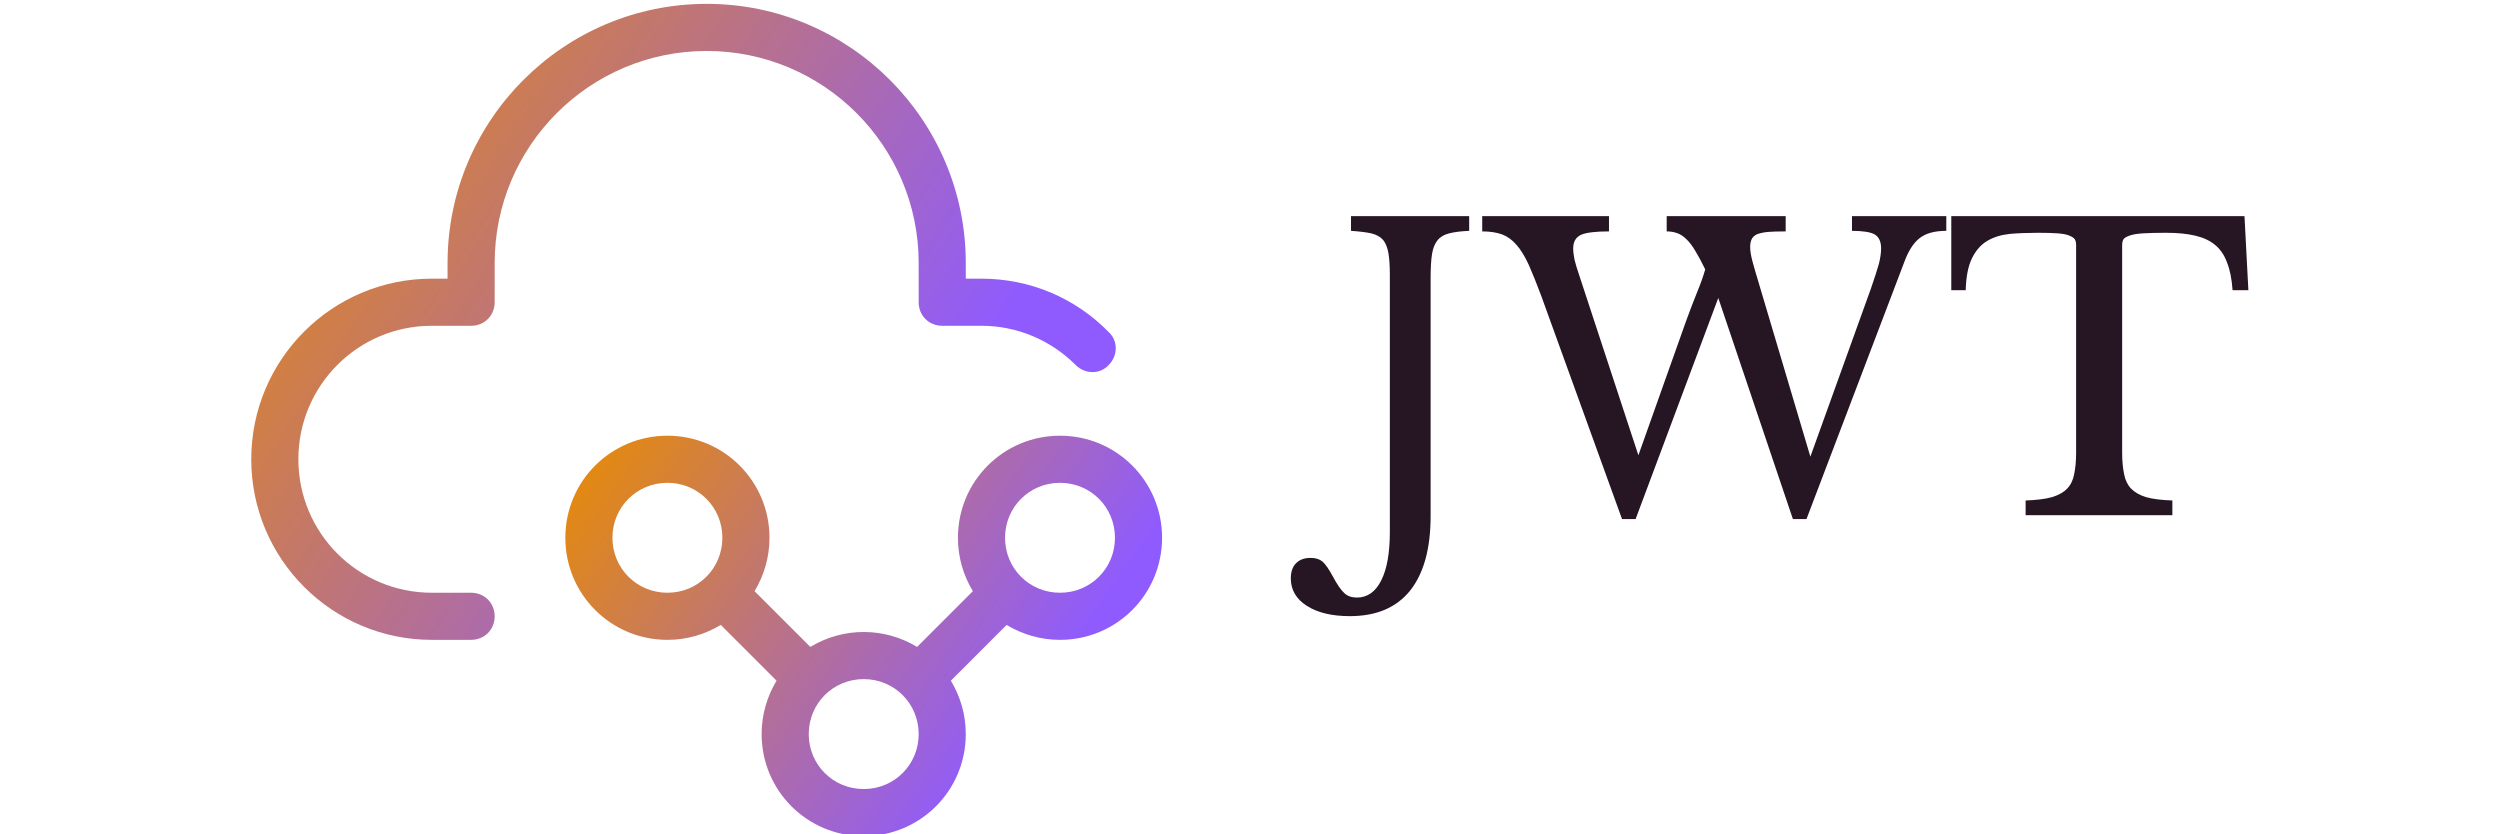
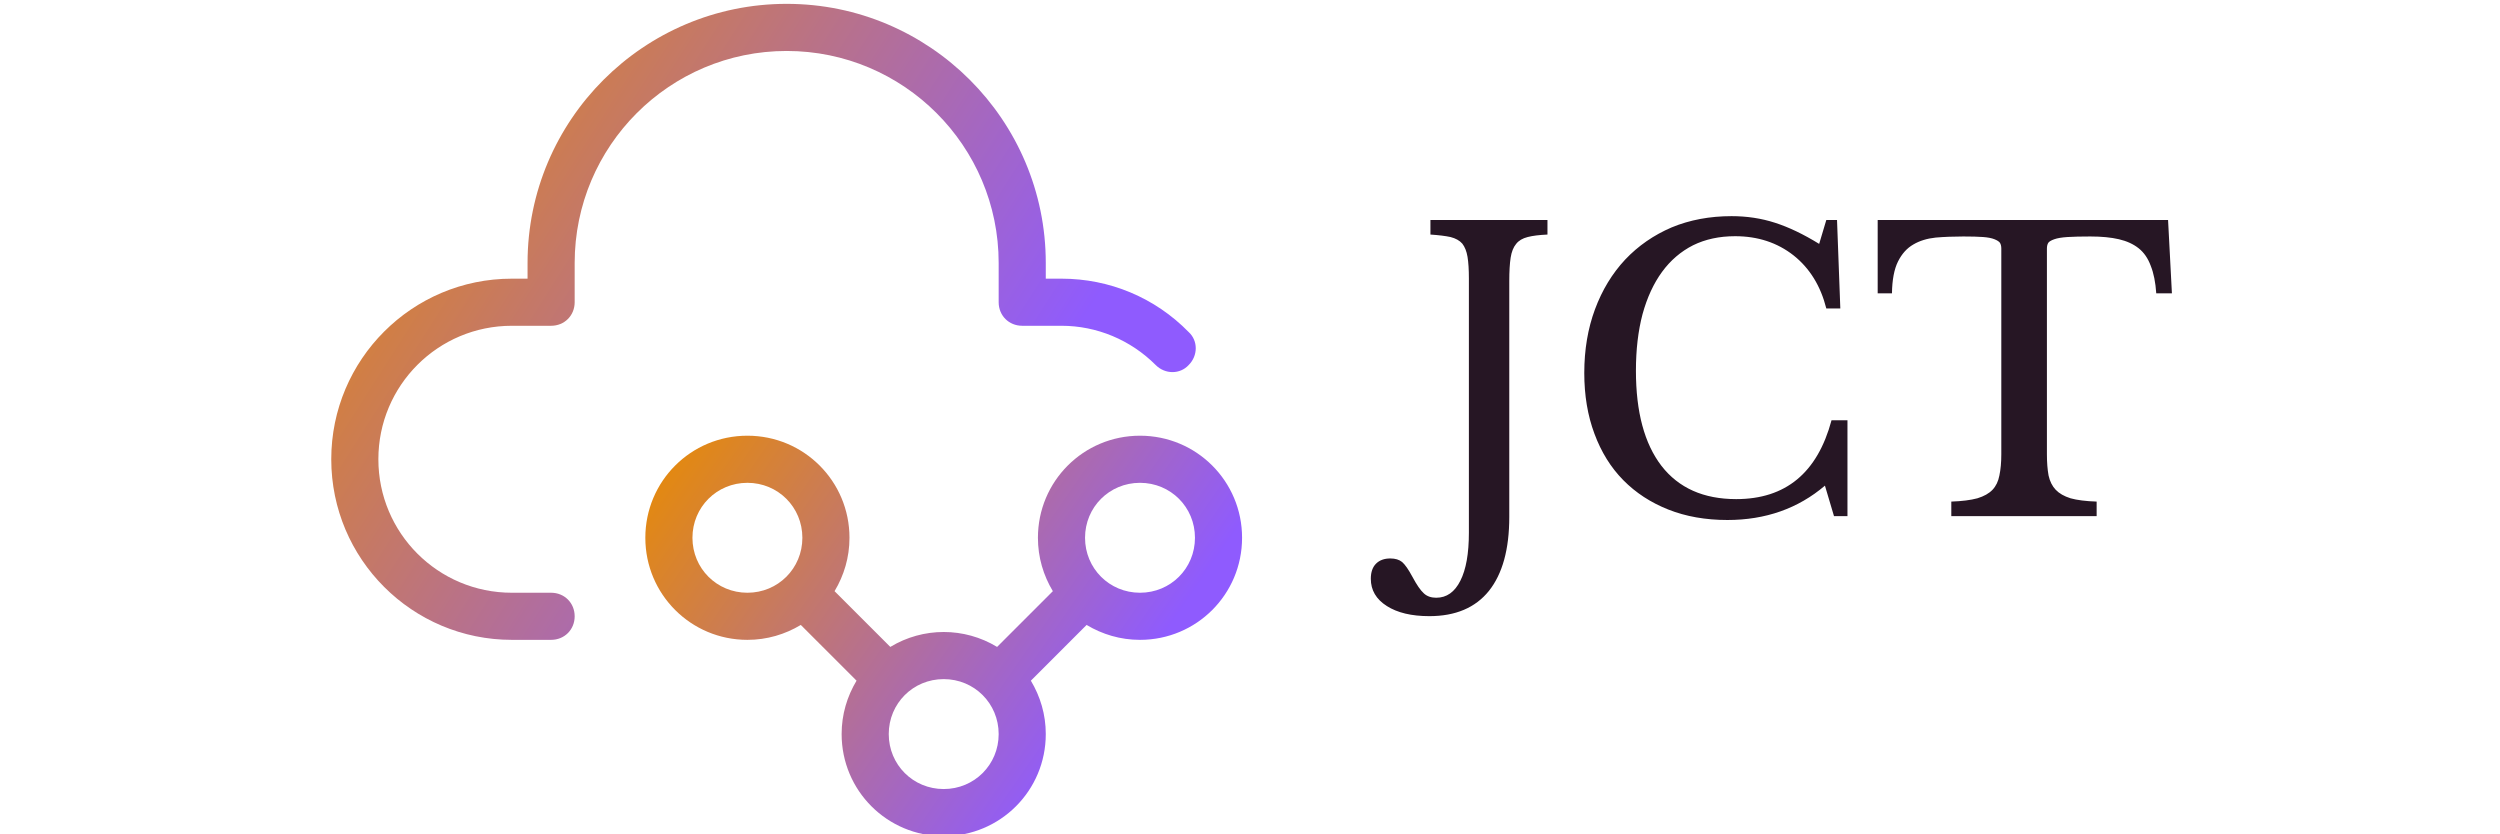
- <svg xmlns="http://www.w3.org/2000/svg" data-v-423bf9ae="" viewBox="0 0 301 125" width="150" height="50" class="iconLeft">
-   <g data-v-423bf9ae="" id="0e640294-fc63-442c-b6b7-96ffb678dcdd" fill="#261624" transform="matrix(4.160888,0,0,4.160888,163.03,20.77174)">
-     <path d="M2.03 14.18L2.03 4.93L2.03 4.93Q2.03 4.44 1.98 4.14L1.98 4.14L1.98 4.14Q1.93 3.84 1.79 3.66L1.79 3.66L1.79 3.66Q1.64 3.49 1.36 3.42L1.36 3.42L1.36 3.42Q1.08 3.36 0.63 3.33L0.63 3.33L0.63 2.80L4.89 2.80L4.89 3.33L4.89 3.33Q4.44 3.35 4.17 3.42L4.17 3.42L4.17 3.42Q3.89 3.49 3.75 3.67L3.75 3.67L3.75 3.67Q3.60 3.85 3.55 4.17L3.55 4.17L3.55 4.17Q3.50 4.49 3.50 5.03L3.50 5.03L3.50 13.61L3.50 13.61Q3.50 15.37 2.76 16.30L2.76 16.30L2.76 16.30Q2.02 17.22 0.59 17.22L0.59 17.22L0.59 17.22Q-0.38 17.22-0.96 16.85L-0.96 16.85L-0.96 16.85Q-1.54 16.48-1.54 15.86L-1.54 15.86L-1.54 15.86Q-1.54 15.50-1.35 15.31L-1.35 15.31L-1.35 15.31Q-1.16 15.12-0.83 15.12L-0.83 15.12L-0.83 15.12Q-0.56 15.12-0.40 15.25L-0.40 15.25L-0.40 15.25Q-0.24 15.39-0.03 15.78L-0.03 15.78L-0.03 15.78Q0.21 16.23 0.39 16.39L0.39 16.39L0.39 16.39Q0.56 16.55 0.84 16.55L0.84 16.55L0.84 16.55Q1.41 16.55 1.72 15.93L1.72 15.93L1.72 15.93Q2.03 15.32 2.03 14.18L2.03 14.18ZM15.32 5.18L17.19 11.47L19.38 5.39L19.38 5.39Q19.57 4.84 19.66 4.52L19.66 4.52L19.66 4.52Q19.74 4.20 19.74 3.96L19.74 3.96L19.74 3.96Q19.74 3.60 19.51 3.46L19.51 3.46L19.51 3.46Q19.28 3.33 18.69 3.33L18.69 3.33L18.69 2.80L22.09 2.80L22.09 3.33L22.09 3.33Q21.45 3.33 21.12 3.60L21.12 3.60L21.12 3.60Q20.79 3.86 20.57 4.47L20.57 4.47L17.05 13.72L16.56 13.72L13.87 5.75L10.89 13.72L10.40 13.72L7.49 5.68L7.49 5.68Q7.24 5.01 7.04 4.56L7.04 4.56L7.04 4.56Q6.83 4.10 6.60 3.84L6.60 3.84L6.60 3.84Q6.37 3.57 6.08 3.46L6.08 3.46L6.08 3.46Q5.78 3.35 5.36 3.35L5.36 3.35L5.36 2.80L9.93 2.80L9.93 3.35L9.93 3.35Q9.21 3.35 8.93 3.47L8.93 3.47L8.93 3.47Q8.64 3.60 8.64 3.96L8.64 3.96L8.64 3.96Q8.64 4.14 8.69 4.38L8.69 4.38L8.69 4.38Q8.75 4.62 8.86 4.94L8.86 4.94L10.99 11.42L12.71 6.58L12.71 6.58Q12.91 6.03 13.10 5.56L13.10 5.56L13.10 5.56Q13.29 5.10 13.40 4.72L13.40 4.72L13.40 4.72Q13.20 4.31 13.04 4.05L13.04 4.05L13.04 4.05Q12.88 3.78 12.72 3.63L12.72 3.63L12.72 3.63Q12.56 3.47 12.38 3.41L12.38 3.41L12.38 3.41Q12.21 3.35 12.01 3.35L12.01 3.35L12.01 2.80L16.30 2.80L16.30 3.35L16.30 3.35Q15.89 3.35 15.64 3.37L15.64 3.37L15.64 3.37Q15.39 3.40 15.25 3.46L15.25 3.46L15.25 3.46Q15.12 3.53 15.07 3.64L15.07 3.64L15.07 3.64Q15.02 3.75 15.02 3.91L15.02 3.91L15.02 3.91Q15.02 4.12 15.10 4.42L15.10 4.42L15.10 4.42Q15.18 4.72 15.32 5.18L15.32 5.18ZM32.84 2.80L32.98 5.47L32.41 5.47L32.41 5.47Q32.37 4.87 32.21 4.47L32.21 4.47L32.21 4.47Q32.06 4.06 31.77 3.83L31.77 3.83L31.77 3.83Q31.49 3.60 31.05 3.50L31.05 3.50L31.05 3.50Q30.62 3.40 30.02 3.40L30.02 3.40L30.02 3.40Q29.50 3.40 29.18 3.42L29.18 3.42L29.18 3.42Q28.87 3.44 28.70 3.50L28.70 3.50L28.70 3.50Q28.53 3.56 28.48 3.63L28.48 3.63L28.48 3.63Q28.43 3.71 28.43 3.84L28.43 3.84L28.43 11.33L28.43 11.33Q28.43 11.77 28.50 12.10L28.50 12.10L28.50 12.10Q28.56 12.42 28.75 12.62L28.75 12.62L28.75 12.62Q28.94 12.82 29.29 12.93L29.29 12.93L29.29 12.93Q29.65 13.03 30.24 13.05L30.24 13.05L30.24 13.58L24.95 13.58L24.95 13.05L24.95 13.05Q25.54 13.03 25.90 12.93L25.90 12.93L25.90 12.93Q26.26 12.82 26.45 12.62L26.45 12.62L26.45 12.62Q26.64 12.42 26.70 12.10L26.70 12.10L26.70 12.10Q26.77 11.77 26.77 11.33L26.77 11.33L26.77 3.84L26.77 3.84Q26.77 3.71 26.72 3.63L26.72 3.63L26.72 3.63Q26.67 3.56 26.52 3.50L26.52 3.50L26.52 3.50Q26.38 3.44 26.11 3.42L26.11 3.42L26.11 3.42Q25.84 3.40 25.40 3.40L25.40 3.40L25.40 3.40Q24.85 3.40 24.38 3.44L24.38 3.44L24.38 3.44Q23.91 3.49 23.57 3.69L23.57 3.69L23.57 3.69Q23.23 3.89 23.02 4.31L23.02 4.31L23.02 4.31Q22.81 4.73 22.79 5.47L22.79 5.47L22.27 5.47L22.27 2.80L32.84 2.80Z" />
+ <svg xmlns="http://www.w3.org/2000/svg" data-v-423bf9ae="" viewBox="0 0 277 125" width="150" height="50" class="iconLeft">
+   <g data-v-423bf9ae="" id="0a7282d4-325a-450f-a365-7248753f8f9f" fill="#261624" transform="matrix(4.120879,0,0,4.120879,162.9684,21.46068)">
+     <path d="M2.03 14.18L2.03 4.93L2.03 4.93Q2.03 4.44 1.98 4.14L1.98 4.14L1.98 4.14Q1.93 3.84 1.79 3.66L1.79 3.66L1.79 3.66Q1.64 3.49 1.36 3.42L1.36 3.42L1.36 3.42Q1.08 3.36 0.63 3.33L0.63 3.33L0.63 2.80L4.89 2.80L4.89 3.33L4.89 3.33Q4.44 3.35 4.17 3.42L4.17 3.42L4.17 3.42Q3.89 3.49 3.75 3.67L3.75 3.67L3.75 3.67Q3.60 3.85 3.55 4.17L3.55 4.17L3.55 4.17Q3.50 4.49 3.50 5.03L3.50 5.03L3.50 13.61L3.50 13.61Q3.50 15.37 2.76 16.30L2.76 16.30L2.76 16.30Q2.02 17.22 0.59 17.22L0.59 17.22L0.59 17.22Q-0.38 17.22-0.96 16.85L-0.96 16.85L-0.96 16.85Q-1.54 16.48-1.54 15.86L-1.54 15.86L-1.54 15.86Q-1.54 15.50-1.35 15.31L-1.35 15.31L-1.35 15.31Q-1.16 15.12-0.83 15.12L-0.83 15.12L-0.83 15.12Q-0.56 15.12-0.40 15.25L-0.40 15.25L-0.40 15.25Q-0.24 15.39-0.03 15.78L-0.03 15.78L-0.03 15.78Q0.21 16.23 0.39 16.39L0.39 16.39L0.39 16.39Q0.56 16.55 0.84 16.55L0.84 16.55L0.84 16.55Q1.41 16.55 1.72 15.93L1.72 15.93L1.72 15.93Q2.03 15.32 2.03 14.18L2.03 14.18ZM14.78 3.67L15.04 2.80L15.43 2.80L15.55 6.02L15.04 6.02L15.04 6.02Q14.73 4.79 13.85 4.09L13.85 4.09L13.85 4.09Q12.96 3.39 11.72 3.39L11.72 3.39L11.72 3.39Q10.86 3.39 10.19 3.72L10.19 3.72L10.19 3.72Q9.52 4.06 9.06 4.69L9.06 4.69L9.06 4.69Q8.60 5.32 8.35 6.23L8.35 6.23L8.35 6.23Q8.11 7.14 8.11 8.29L8.11 8.29L8.11 8.29Q8.11 10.54 9.04 11.75L9.04 11.75L9.04 11.75Q9.98 12.96 11.76 12.96L11.76 12.96L11.76 12.96Q14.46 12.96 15.23 10.09L15.23 10.09L15.81 10.09L15.81 13.58L15.32 13.58L14.99 12.47L14.99 12.47Q13.52 13.72 11.44 13.72L11.44 13.72L11.44 13.72Q10.25 13.72 9.29 13.34L9.29 13.34L9.29 13.34Q8.33 12.96 7.65 12.27L7.65 12.27L7.65 12.27Q6.97 11.58 6.60 10.58L6.60 10.58L6.60 10.58Q6.23 9.59 6.23 8.37L6.23 8.37L6.23 8.37Q6.23 7.10 6.62 6.05L6.62 6.05L6.62 6.05Q7.01 5.00 7.72 4.24L7.72 4.24L7.72 4.24Q8.43 3.49 9.41 3.07L9.41 3.07L9.41 3.07Q10.40 2.66 11.59 2.66L11.59 2.66L11.59 2.66Q12.43 2.66 13.17 2.90L13.17 2.90L13.17 2.90Q13.92 3.14 14.78 3.67L14.78 3.67ZM27.48 2.80L27.62 5.47L27.05 5.47L27.05 5.47Q27.01 4.87 26.85 4.47L26.85 4.47L26.85 4.47Q26.70 4.06 26.41 3.83L26.41 3.83L26.41 3.83Q26.12 3.60 25.69 3.50L25.69 3.50L25.69 3.50Q25.26 3.40 24.65 3.40L24.65 3.40L24.65 3.40Q24.14 3.40 23.82 3.42L23.82 3.42L23.82 3.42Q23.51 3.44 23.34 3.50L23.34 3.50L23.34 3.50Q23.17 3.56 23.12 3.63L23.12 3.63L23.12 3.63Q23.07 3.71 23.07 3.84L23.07 3.84L23.07 11.33L23.07 11.33Q23.07 11.77 23.13 12.10L23.13 12.10L23.13 12.10Q23.20 12.42 23.39 12.62L23.39 12.62L23.39 12.62Q23.58 12.82 23.93 12.93L23.93 12.93L23.93 12.93Q24.29 13.03 24.88 13.05L24.88 13.05L24.88 13.58L19.59 13.58L19.59 13.05L19.59 13.05Q20.17 13.03 20.54 12.93L20.54 12.93L20.54 12.93Q20.90 12.82 21.09 12.62L21.09 12.62L21.09 12.62Q21.28 12.42 21.34 12.10L21.34 12.10L21.34 12.10Q21.41 11.77 21.41 11.33L21.41 11.33L21.41 3.84L21.41 3.84Q21.41 3.71 21.36 3.63L21.36 3.63L21.36 3.63Q21.31 3.56 21.16 3.50L21.16 3.50L21.16 3.50Q21.01 3.44 20.75 3.42L20.75 3.42L20.75 3.42Q20.48 3.40 20.03 3.40L20.03 3.40L20.03 3.40Q19.49 3.40 19.02 3.44L19.02 3.44L19.02 3.44Q18.55 3.49 18.21 3.69L18.21 3.69L18.21 3.69Q17.86 3.89 17.65 4.31L17.65 4.31L17.65 4.31Q17.44 4.73 17.43 5.47L17.43 5.47L16.91 5.47L16.91 2.80L27.48 2.80Z" />
  </g>
  <defs data-v-423bf9ae="">
-     <linearGradient data-v-423bf9ae="" gradientTransform="rotate(25)" id="9e8a8d4d-8112-4744-998e-662c397a387a" x1="0%" y1="0%" x2="100%" y2="0%">
+     <linearGradient data-v-423bf9ae="" gradientTransform="rotate(25)" id="b81bb838-4e6b-421b-9720-f6efcd81e8e4" x1="0%" y1="0%" x2="100%" y2="0%">
      <stop data-v-423bf9ae="" offset="0%" style="stop-color: rgb(233, 140, 0); stop-opacity: 1;" />
      <stop data-v-423bf9ae="" offset="100%" style="stop-color: rgb(143, 91, 254); stop-opacity: 1;" />
    </linearGradient>
  </defs>
-   <g data-v-423bf9ae="" id="98d3eacc-a6b7-4f7e-ac01-d770cee90fc9" transform="matrix(1.177778,0,0,1.177778,-6.377782,-18.26667)" stroke="none" fill="url(#9e8a8d4d-8112-4744-998e-662c397a387a)">
+   <g data-v-423bf9ae="" id="4bc7f008-7208-4d71-8631-dcdb97b55b53" transform="matrix(1.177778,0,0,1.177778,-6.377782,-18.26667)" stroke="none" fill="url(#b81bb838-4e6b-421b-9720-f6efcd81e8e4)">
    <path d="M109 71c-7.2 0-13 5.8-13 13 0 2.5.7 4.8 1.9 6.8l-7.1 7.1a13.117 13.117 0 0 0-13.6 0l-7.1-7.1c1.2-2 1.9-4.3 1.9-6.8 0-7.2-5.8-13-13-13s-13 5.8-13 13 5.8 13 13 13c2.5 0 4.8-.7 6.8-1.9l7.1 7.1c-1.2 2-1.9 4.3-1.9 6.8 0 7.2 5.8 13 13 13s13-5.8 13-13c0-2.5-.7-4.8-1.9-6.8l7.1-7.1c2 1.2 4.3 1.9 6.8 1.9 7.2 0 13-5.8 13-13s-5.8-13-13-13zM59 91c-3.9 0-7-3.1-7-7s3.1-7 7-7 7 3.1 7 7-3.1 7-7 7zm25 25c-3.9 0-7-3.1-7-7s3.1-7 7-7 7 3.1 7 7-3.1 7-7 7zm25-25c-3.9 0-7-3.1-7-7s3.1-7 7-7 7 3.1 7 7-3.1 7-7 7z" />
    <path d="M64 16c-18.2 0-33 14.8-33 33v2h-2C16.3 51 6 61.3 6 74s10.3 23 23 23h5c1.7 0 3-1.3 3-3s-1.3-3-3-3h-5c-9.4 0-17-7.6-17-17s7.6-17 17-17h5c1.7 0 3-1.3 3-3v-5c0-14.9 12.1-27 27-27s27 12.1 27 27v5c0 1.7 1.3 3 3 3h5c4.5 0 8.8 1.8 12 5 1.2 1.2 3.1 1.2 4.2 0 1.2-1.2 1.2-3.1 0-4.2-4.3-4.4-10.1-6.8-16.2-6.8h-2v-2c0-18.2-14.8-33-33-33z" />
  </g>
</svg>
